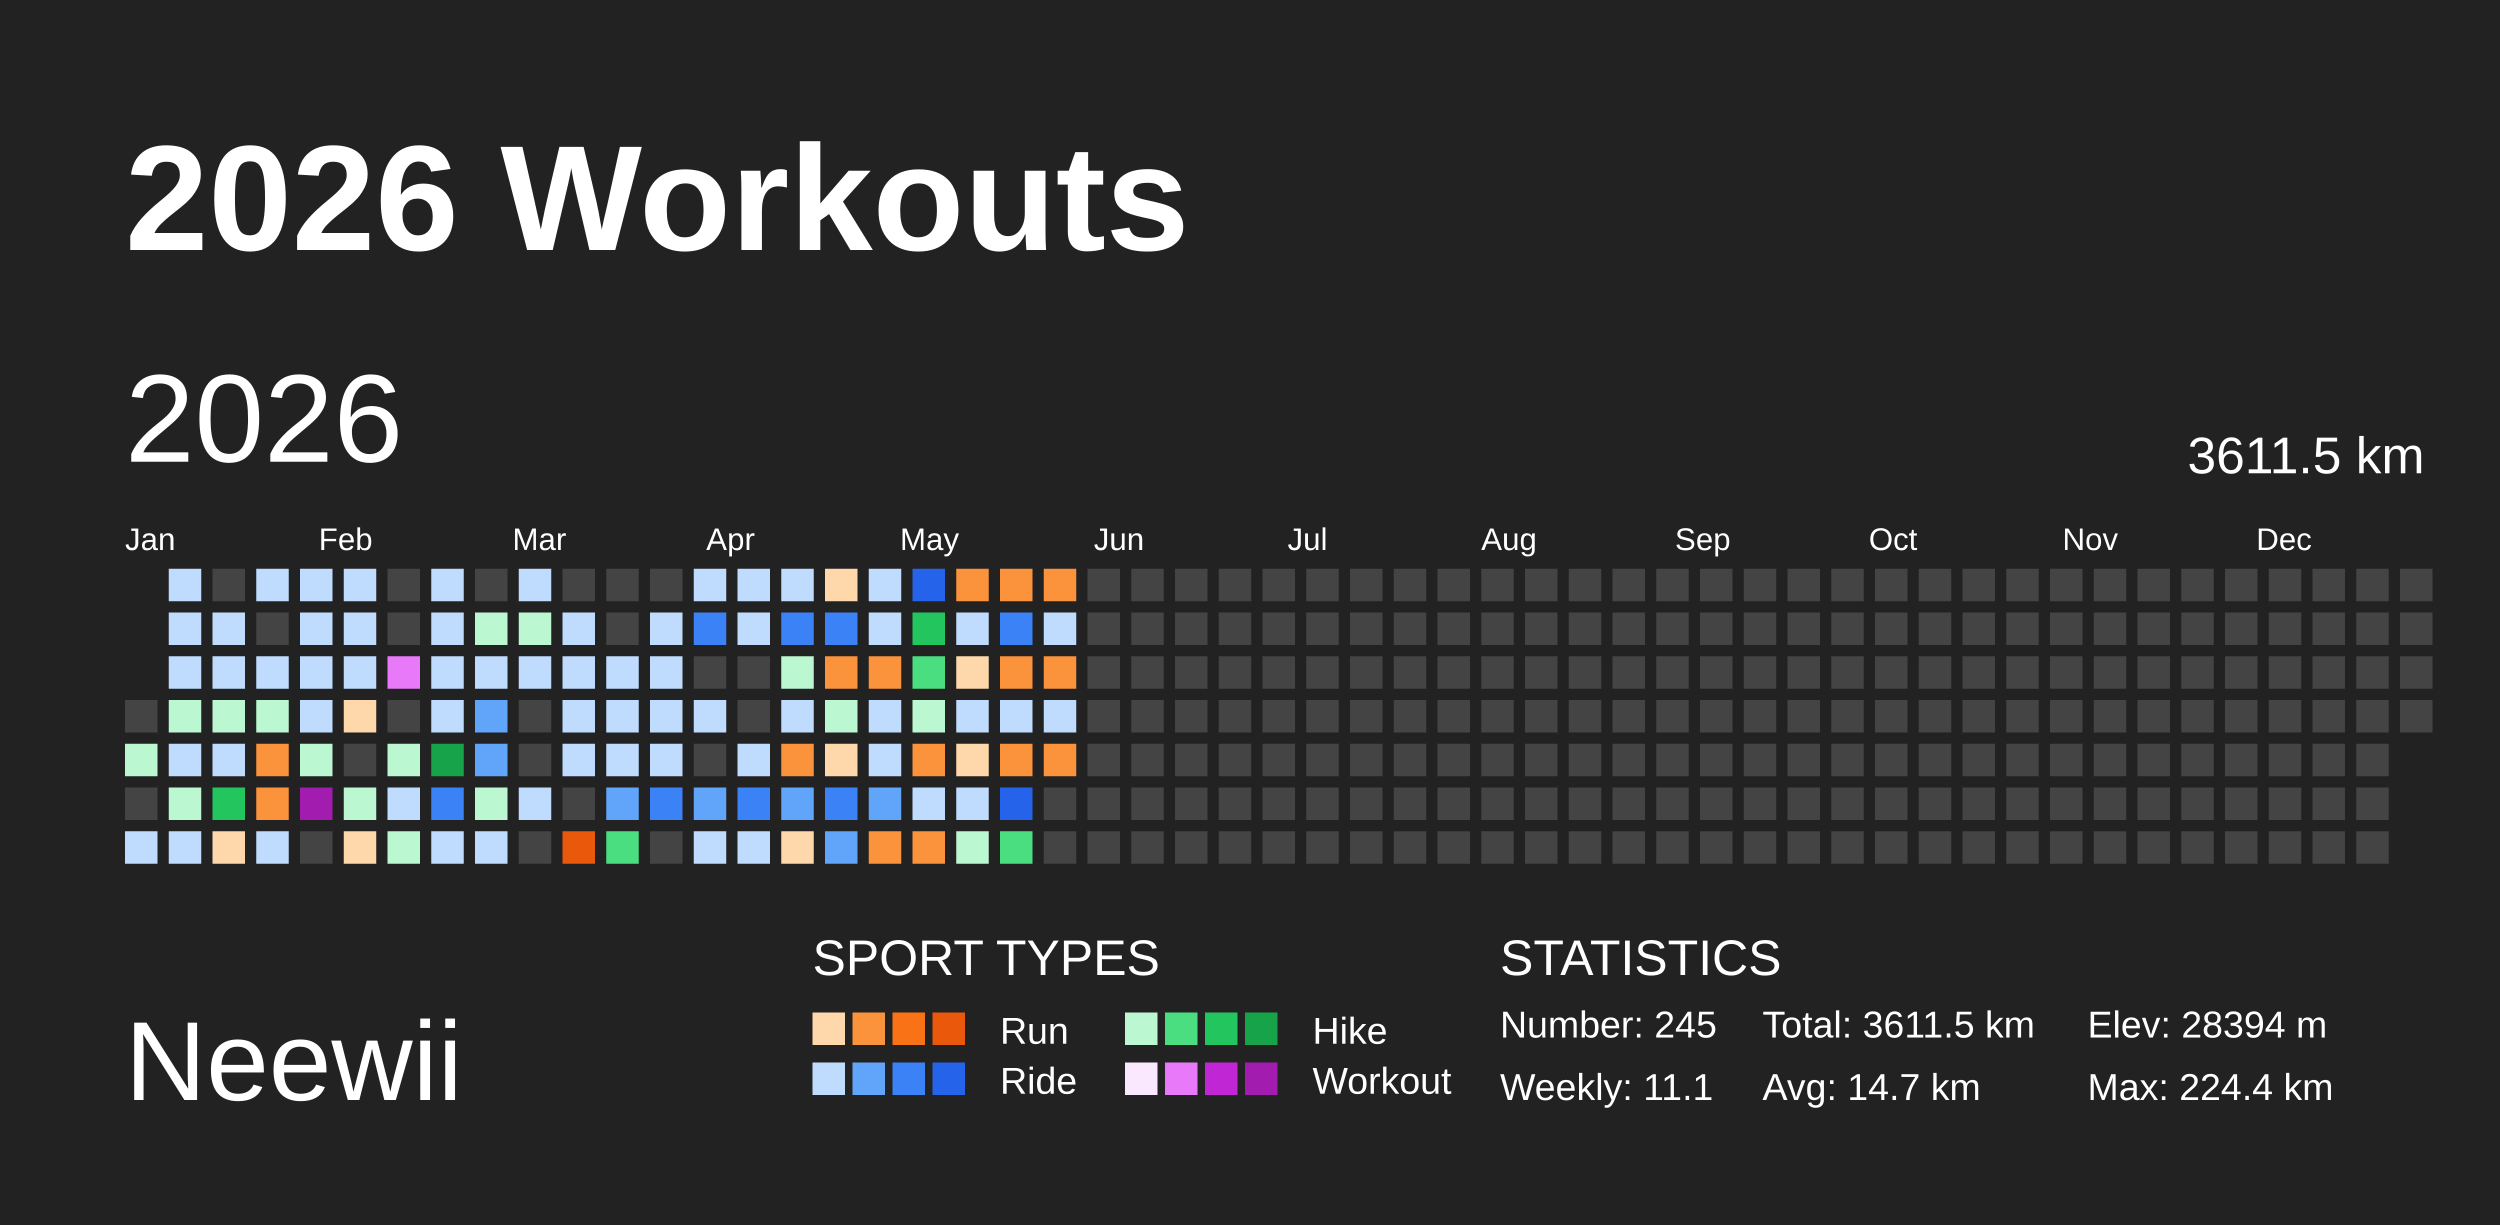
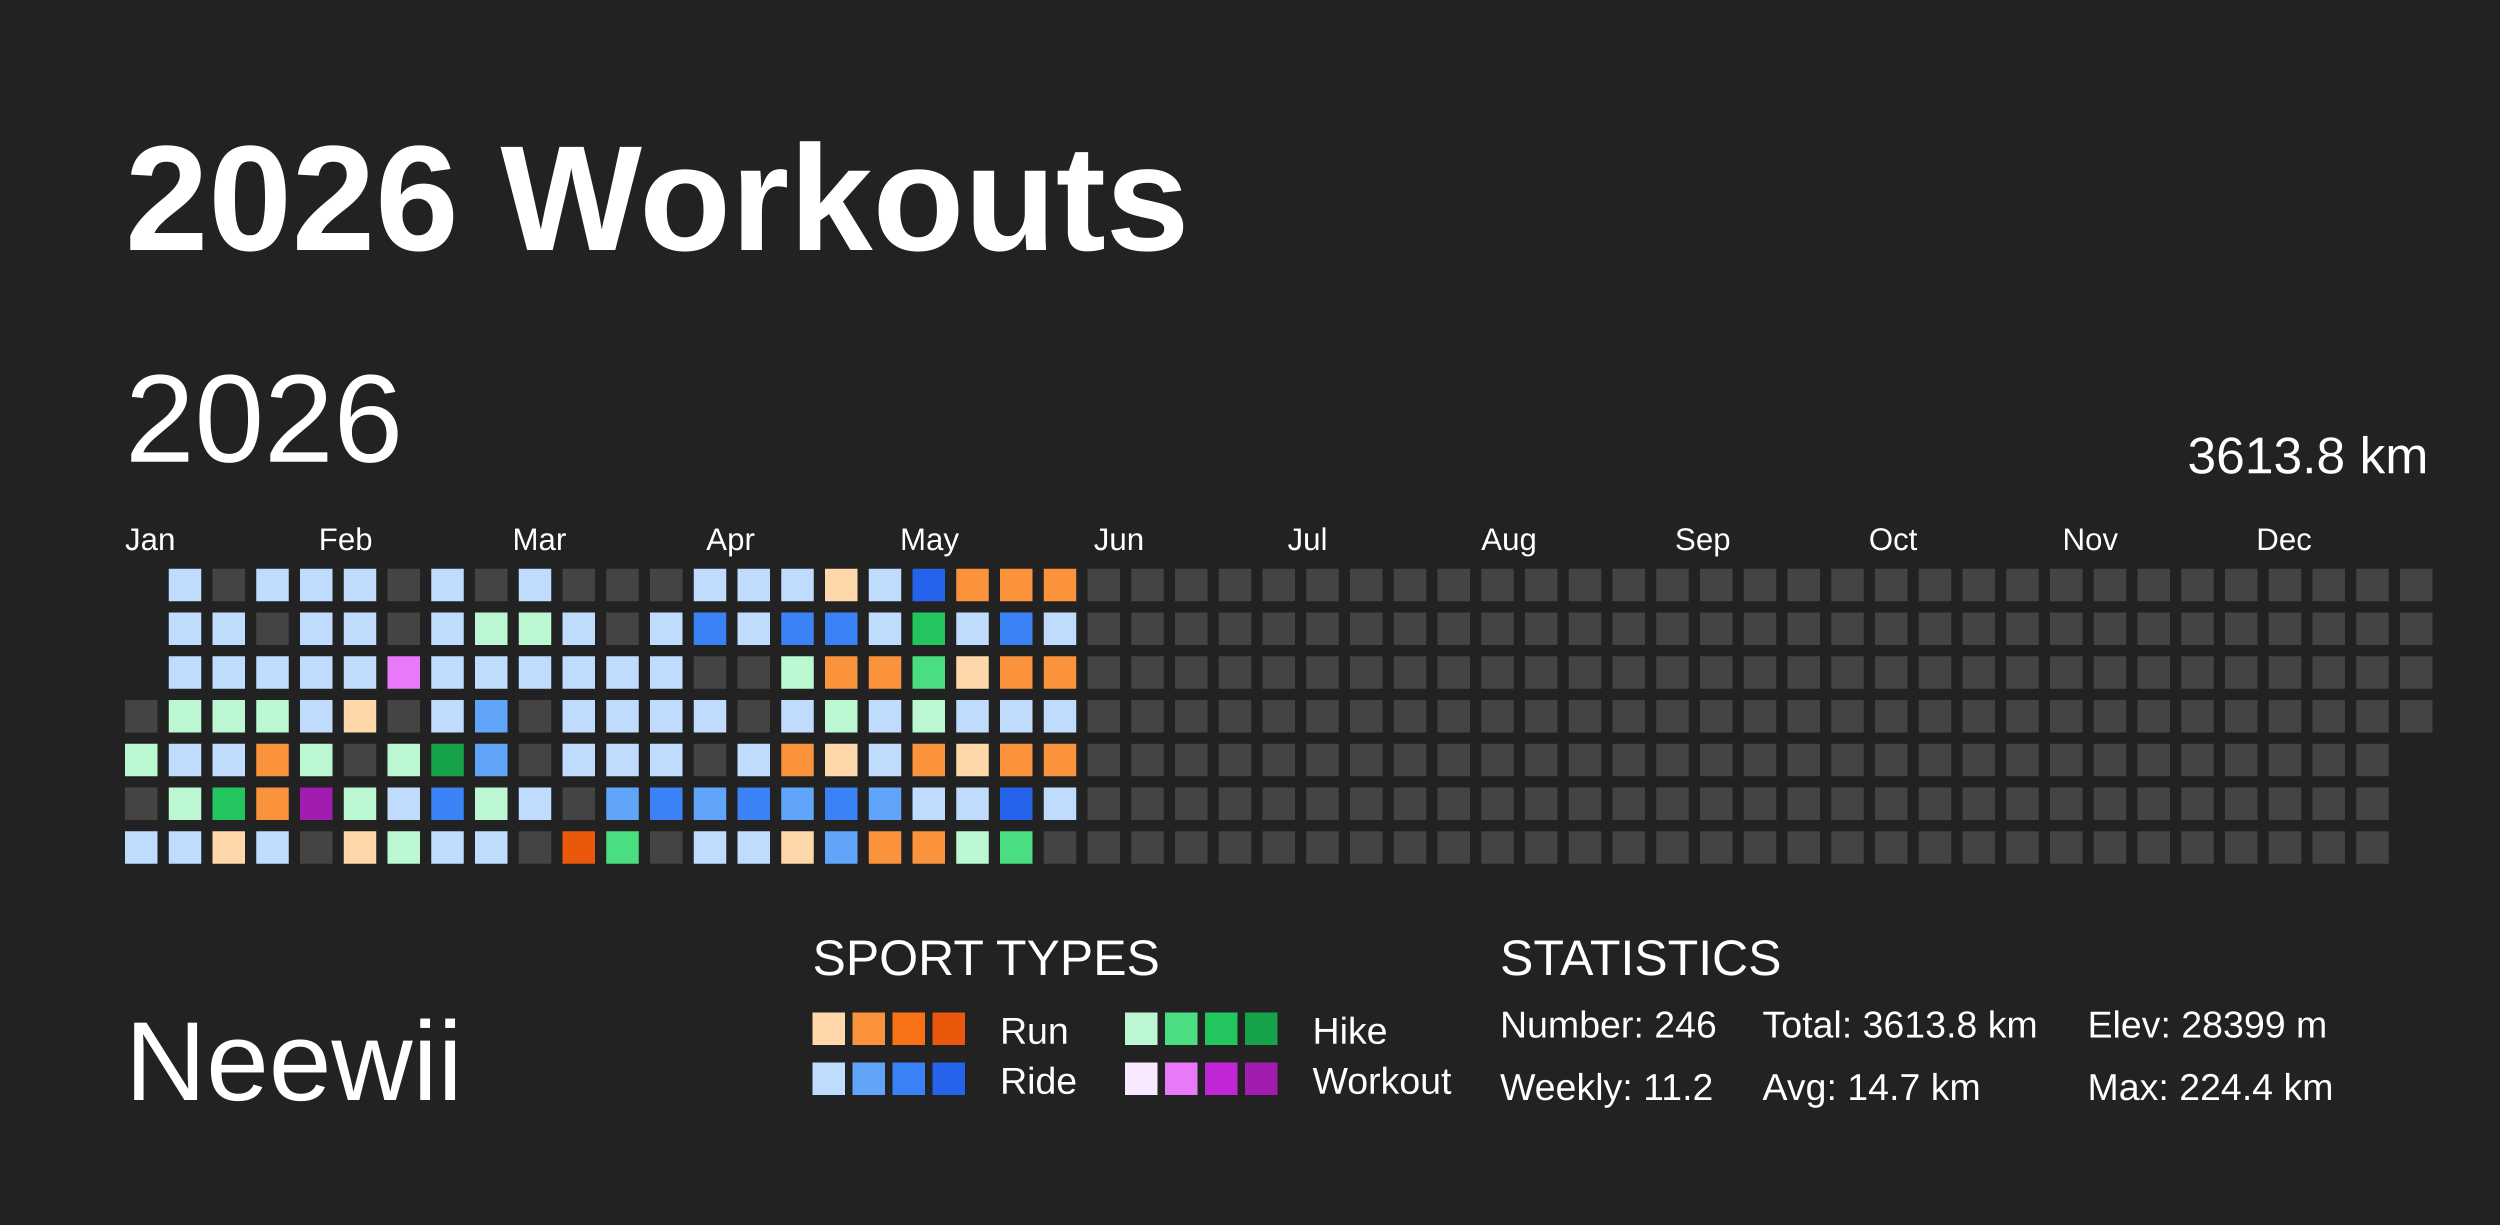
<svg xmlns="http://www.w3.org/2000/svg" baseProfile="full" height="98mm" version="1.1" viewBox="0,0,200,98" width="200mm">
  <defs />
  <rect fill="#222222" height="98" width="200" x="0" y="0" />
  <text fill="#FFFFFF" style="font-size:12px; font-family:Arial; font-weight:bold;" x="10" y="20">2026 Workouts</text>
  <text fill="#FFFFFF" style="font-size:9px; font-family:Arial" x="10" y="88">Neewii</text>
  <text fill="#FFFFFF" style="font-size:4px; font-family:Arial" x="65" y="78">SPORT TYPES</text>
  <rect fill="#fed7aa" height="2.6" width="2.6" x="65.0" y="81" />
  <rect fill="#fb923c" height="2.6" width="2.6" x="68.2" y="81" />
  <rect fill="#f97316" height="2.6" width="2.6" x="71.4" y="81" />
  <rect fill="#ea580c" height="2.6" width="2.6" x="74.6" y="81" />
  <text fill="#FFFFFF" style="font-size:3px; font-family:Arial" x="80" y="83.5">Run</text>
  <rect fill="#bbf7d0" height="2.6" width="2.6" x="90.0" y="81" />
  <rect fill="#4ade80" height="2.6" width="2.6" x="93.2" y="81" />
  <rect fill="#22c55e" height="2.6" width="2.6" x="96.4" y="81" />
  <rect fill="#16a34a" height="2.6" width="2.6" x="99.6" y="81" />
  <text fill="#FFFFFF" style="font-size:3px; font-family:Arial" x="105" y="83.5">Hike</text>
  <rect fill="#bfdbfe" height="2.6" width="2.6" x="65.0" y="85" />
  <rect fill="#60a5fa" height="2.6" width="2.6" x="68.2" y="85" />
  <rect fill="#3b82f6" height="2.6" width="2.6" x="71.4" y="85" />
  <rect fill="#2563eb" height="2.6" width="2.6" x="74.6" y="85" />
  <text fill="#FFFFFF" style="font-size:3px; font-family:Arial" x="80" y="87.5">Ride</text>
  <rect fill="#fae8ff" height="2.6" width="2.6" x="90.0" y="85" />
  <rect fill="#e879f9" height="2.6" width="2.6" x="93.2" y="85" />
  <rect fill="#c026d3" height="2.6" width="2.6" x="96.4" y="85" />
  <rect fill="#a21caf" height="2.6" width="2.6" x="99.6" y="85" />
  <text fill="#FFFFFF" style="font-size:3px; font-family:Arial" x="105" y="87.5">Workout</text>
  <text fill="#FFFFFF" style="font-size:4px; font-family:Arial" x="120" y="78">STATISTICS</text>
-   <text fill="#FFFFFF" style="font-size:3px; font-family:Arial" x="120" y="83">Number: 245</text>
-   <text fill="#FFFFFF" style="font-size:3px; font-family:Arial" x="120" y="88">Weekly: 11.1</text>
-   <text fill="#FFFFFF" style="font-size:3px; font-family:Arial" x="141" y="83">Total: 3611.5 km</text>
+   <text fill="#FFFFFF" style="font-size:3px; font-family:Arial" x="120" y="83">Number: 246</text>
+   <text fill="#FFFFFF" style="font-size:3px; font-family:Arial" x="120" y="88">Weekly: 11.2</text>
+   <text fill="#FFFFFF" style="font-size:3px; font-family:Arial" x="141" y="83">Total: 3613.8 km</text>
  <text fill="#FFFFFF" style="font-size:3px; font-family:Arial" x="141" y="88">Avg: 14.7 km</text>
-   <text fill="#FFFFFF" style="font-size:3px; font-family:Arial" x="167" y="83">Elev: 28394 m</text>
+   <text fill="#FFFFFF" style="font-size:3px; font-family:Arial" x="167" y="83">Elev: 28399 m</text>
  <text fill="#FFFFFF" style="font-size:3px; font-family:Arial" x="167" y="88">Max: 224.4 km</text>
  <text dominant-baseline="hanging" fill="#FFFFFF" style="font-size:10.0px; font-family:Arial;" x="10" y="30">2026</text>
-   <text dominant-baseline="hanging" fill="#FFFFFF" style="font-size:4.125px; font-family:Arial;" x="175" y="35">3611.5 km</text>
+   <text dominant-baseline="hanging" fill="#FFFFFF" style="font-size:4.125px; font-family:Arial;" x="175" y="35">3613.8 km</text>
  <text fill="#FFFFFF" style="font-size:2.5px; font-family:Arial" x="10.0" y="44">Jan</text>
  <text fill="#FFFFFF" style="font-size:2.5px; font-family:Arial" x="25.5" y="44">Feb</text>
  <text fill="#FFFFFF" style="font-size:2.5px; font-family:Arial" x="41.0" y="44">Mar</text>
  <text fill="#FFFFFF" style="font-size:2.5px; font-family:Arial" x="56.5" y="44">Apr</text>
  <text fill="#FFFFFF" style="font-size:2.5px; font-family:Arial" x="72.0" y="44">May</text>
  <text fill="#FFFFFF" style="font-size:2.5px; font-family:Arial" x="87.5" y="44">Jun</text>
  <text fill="#FFFFFF" style="font-size:2.5px; font-family:Arial" x="103.0" y="44">Jul</text>
  <text fill="#FFFFFF" style="font-size:2.5px; font-family:Arial" x="118.5" y="44">Aug</text>
  <text fill="#FFFFFF" style="font-size:2.5px; font-family:Arial" x="134.0" y="44">Sep</text>
  <text fill="#FFFFFF" style="font-size:2.5px; font-family:Arial" x="149.5" y="44">Oct</text>
  <text fill="#FFFFFF" style="font-size:2.5px; font-family:Arial" x="165.0" y="44">Nov</text>
  <text fill="#FFFFFF" style="font-size:2.5px; font-family:Arial" x="180.5" y="44">Dec</text>
  <rect fill="#444444" height="2.6" width="2.6" x="10.0" y="56.0" />
  <rect fill="#bbf7d0" height="2.6" width="2.6" x="10.0" y="59.5" />
  <rect fill="#444444" height="2.6" width="2.6" x="10.0" y="63.0" />
  <rect fill="#bfdbfe" height="2.6" width="2.6" x="10.0" y="66.5" />
  <rect fill="#bfdbfe" height="2.6" width="2.6" x="13.5" y="45.5" />
  <rect fill="#bfdbfe" height="2.6" width="2.6" x="13.5" y="49.0" />
  <rect fill="#bfdbfe" height="2.6" width="2.6" x="13.5" y="52.5" />
  <rect fill="#bbf7d0" height="2.6" width="2.6" x="13.5" y="56.0" />
  <rect fill="#bfdbfe" height="2.6" width="2.6" x="13.5" y="59.5" />
  <rect fill="#bbf7d0" height="2.6" width="2.6" x="13.5" y="63.0" />
  <rect fill="#bfdbfe" height="2.6" width="2.6" x="13.5" y="66.5" />
  <rect fill="#444444" height="2.6" width="2.6" x="17.0" y="45.5" />
  <rect fill="#bfdbfe" height="2.6" width="2.6" x="17.0" y="49.0" />
  <rect fill="#bfdbfe" height="2.6" width="2.6" x="17.0" y="52.5" />
  <rect fill="#bbf7d0" height="2.6" width="2.6" x="17.0" y="56.0" />
  <rect fill="#bfdbfe" height="2.6" width="2.6" x="17.0" y="59.5" />
  <rect fill="#22c55e" height="2.6" width="2.6" x="17.0" y="63.0" />
  <rect fill="#fed7aa" height="2.6" width="2.6" x="17.0" y="66.5" />
  <rect fill="#bfdbfe" height="2.6" width="2.6" x="20.5" y="45.5" />
  <rect fill="#444444" height="2.6" width="2.6" x="20.5" y="49.0" />
  <rect fill="#bfdbfe" height="2.6" width="2.6" x="20.5" y="52.5" />
  <rect fill="#bbf7d0" height="2.6" width="2.6" x="20.5" y="56.0" />
  <rect fill="#fb923c" height="2.6" width="2.6" x="20.5" y="59.5" />
  <rect fill="#fb923c" height="2.6" width="2.6" x="20.5" y="63.0" />
  <rect fill="#bfdbfe" height="2.6" width="2.6" x="20.5" y="66.5" />
  <rect fill="#bfdbfe" height="2.6" width="2.6" x="24.0" y="45.5" />
  <rect fill="#bfdbfe" height="2.6" width="2.6" x="24.0" y="49.0" />
  <rect fill="#bfdbfe" height="2.6" width="2.6" x="24.0" y="52.5" />
  <rect fill="#bfdbfe" height="2.6" width="2.6" x="24.0" y="56.0" />
  <rect fill="#bbf7d0" height="2.6" width="2.6" x="24.0" y="59.5" />
  <rect fill="#a21caf" height="2.6" width="2.6" x="24.0" y="63.0" />
  <rect fill="#444444" height="2.6" width="2.6" x="24.0" y="66.5" />
  <rect fill="#bfdbfe" height="2.6" width="2.6" x="27.5" y="45.5" />
  <rect fill="#bfdbfe" height="2.6" width="2.6" x="27.5" y="49.0" />
  <rect fill="#bfdbfe" height="2.6" width="2.6" x="27.5" y="52.5" />
  <rect fill="#fed7aa" height="2.6" width="2.6" x="27.5" y="56.0" />
  <rect fill="#444444" height="2.6" width="2.6" x="27.5" y="59.5" />
  <rect fill="#bbf7d0" height="2.6" width="2.6" x="27.5" y="63.0" />
  <rect fill="#fed7aa" height="2.6" width="2.6" x="27.5" y="66.5" />
  <rect fill="#444444" height="2.6" width="2.6" x="31.0" y="45.5" />
  <rect fill="#444444" height="2.6" width="2.6" x="31.0" y="49.0" />
  <rect fill="#e879f9" height="2.6" width="2.6" x="31.0" y="52.5" />
  <rect fill="#444444" height="2.6" width="2.6" x="31.0" y="56.0" />
  <rect fill="#bbf7d0" height="2.6" width="2.6" x="31.0" y="59.5" />
  <rect fill="#bfdbfe" height="2.6" width="2.6" x="31.0" y="63.0" />
  <rect fill="#bbf7d0" height="2.6" width="2.6" x="31.0" y="66.5" />
  <rect fill="#bfdbfe" height="2.6" width="2.6" x="34.5" y="45.5" />
  <rect fill="#bfdbfe" height="2.6" width="2.6" x="34.5" y="49.0" />
  <rect fill="#bfdbfe" height="2.6" width="2.6" x="34.5" y="52.5" />
  <rect fill="#bfdbfe" height="2.6" width="2.6" x="34.5" y="56.0" />
  <rect fill="#16a34a" height="2.6" width="2.6" x="34.5" y="59.5" />
  <rect fill="#3b82f6" height="2.6" width="2.6" x="34.5" y="63.0" />
  <rect fill="#bfdbfe" height="2.6" width="2.6" x="34.5" y="66.5" />
  <rect fill="#444444" height="2.6" width="2.6" x="38.0" y="45.5" />
  <rect fill="#bbf7d0" height="2.6" width="2.6" x="38.0" y="49.0" />
  <rect fill="#bfdbfe" height="2.6" width="2.6" x="38.0" y="52.5" />
  <rect fill="#60a5fa" height="2.6" width="2.6" x="38.0" y="56.0" />
  <rect fill="#60a5fa" height="2.6" width="2.6" x="38.0" y="59.5" />
  <rect fill="#bbf7d0" height="2.6" width="2.6" x="38.0" y="63.0" />
  <rect fill="#bfdbfe" height="2.6" width="2.6" x="38.0" y="66.5" />
  <rect fill="#bfdbfe" height="2.6" width="2.6" x="41.5" y="45.5" />
  <rect fill="#bbf7d0" height="2.6" width="2.6" x="41.5" y="49.0" />
  <rect fill="#bfdbfe" height="2.6" width="2.6" x="41.5" y="52.5" />
  <rect fill="#444444" height="2.6" width="2.6" x="41.5" y="56.0" />
  <rect fill="#444444" height="2.6" width="2.6" x="41.5" y="59.5" />
  <rect fill="#bfdbfe" height="2.6" width="2.6" x="41.5" y="63.0" />
  <rect fill="#444444" height="2.6" width="2.6" x="41.5" y="66.5" />
  <rect fill="#444444" height="2.6" width="2.6" x="45.0" y="45.5" />
  <rect fill="#bfdbfe" height="2.6" width="2.6" x="45.0" y="49.0" />
  <rect fill="#bfdbfe" height="2.6" width="2.6" x="45.0" y="52.5" />
  <rect fill="#bfdbfe" height="2.6" width="2.6" x="45.0" y="56.0" />
  <rect fill="#bfdbfe" height="2.6" width="2.6" x="45.0" y="59.5" />
  <rect fill="#444444" height="2.6" width="2.6" x="45.0" y="63.0" />
  <rect fill="#ea580c" height="2.6" width="2.6" x="45.0" y="66.5" />
  <rect fill="#444444" height="2.6" width="2.6" x="48.5" y="45.5" />
  <rect fill="#444444" height="2.6" width="2.6" x="48.5" y="49.0" />
  <rect fill="#bfdbfe" height="2.6" width="2.6" x="48.5" y="52.5" />
  <rect fill="#bfdbfe" height="2.6" width="2.6" x="48.5" y="56.0" />
  <rect fill="#bfdbfe" height="2.6" width="2.6" x="48.5" y="59.5" />
  <rect fill="#60a5fa" height="2.6" width="2.6" x="48.5" y="63.0" />
  <rect fill="#4ade80" height="2.6" width="2.6" x="48.5" y="66.5" />
  <rect fill="#444444" height="2.6" width="2.6" x="52.0" y="45.5" />
  <rect fill="#bfdbfe" height="2.6" width="2.6" x="52.0" y="49.0" />
  <rect fill="#bfdbfe" height="2.6" width="2.6" x="52.0" y="52.5" />
  <rect fill="#bfdbfe" height="2.6" width="2.6" x="52.0" y="56.0" />
  <rect fill="#bfdbfe" height="2.6" width="2.6" x="52.0" y="59.5" />
  <rect fill="#3b82f6" height="2.6" width="2.6" x="52.0" y="63.0" />
  <rect fill="#444444" height="2.6" width="2.6" x="52.0" y="66.5" />
  <rect fill="#bfdbfe" height="2.6" width="2.6" x="55.5" y="45.5" />
  <rect fill="#3b82f6" height="2.6" width="2.6" x="55.5" y="49.0" />
  <rect fill="#444444" height="2.6" width="2.6" x="55.5" y="52.5" />
  <rect fill="#bfdbfe" height="2.6" width="2.6" x="55.5" y="56.0" />
  <rect fill="#444444" height="2.6" width="2.6" x="55.5" y="59.5" />
  <rect fill="#60a5fa" height="2.6" width="2.6" x="55.5" y="63.0" />
  <rect fill="#bfdbfe" height="2.6" width="2.6" x="55.5" y="66.5" />
  <rect fill="#bfdbfe" height="2.6" width="2.6" x="59.0" y="45.5" />
  <rect fill="#bfdbfe" height="2.6" width="2.6" x="59.0" y="49.0" />
  <rect fill="#444444" height="2.6" width="2.6" x="59.0" y="52.5" />
  <rect fill="#444444" height="2.6" width="2.6" x="59.0" y="56.0" />
  <rect fill="#bfdbfe" height="2.6" width="2.6" x="59.0" y="59.5" />
  <rect fill="#3b82f6" height="2.6" width="2.6" x="59.0" y="63.0" />
  <rect fill="#bfdbfe" height="2.6" width="2.6" x="59.0" y="66.5" />
  <rect fill="#bfdbfe" height="2.6" width="2.6" x="62.5" y="45.5" />
  <rect fill="#3b82f6" height="2.6" width="2.6" x="62.5" y="49.0" />
  <rect fill="#bbf7d0" height="2.6" width="2.6" x="62.5" y="52.5" />
  <rect fill="#bfdbfe" height="2.6" width="2.6" x="62.5" y="56.0" />
  <rect fill="#fb923c" height="2.6" width="2.6" x="62.5" y="59.5" />
  <rect fill="#60a5fa" height="2.6" width="2.6" x="62.5" y="63.0" />
  <rect fill="#fed7aa" height="2.6" width="2.6" x="62.5" y="66.5" />
  <rect fill="#fed7aa" height="2.6" width="2.6" x="66.0" y="45.5" />
  <rect fill="#3b82f6" height="2.6" width="2.6" x="66.0" y="49.0" />
  <rect fill="#fb923c" height="2.6" width="2.6" x="66.0" y="52.5" />
  <rect fill="#bbf7d0" height="2.6" width="2.6" x="66.0" y="56.0" />
  <rect fill="#fed7aa" height="2.6" width="2.6" x="66.0" y="59.5" />
  <rect fill="#3b82f6" height="2.6" width="2.6" x="66.0" y="63.0" />
  <rect fill="#60a5fa" height="2.6" width="2.6" x="66.0" y="66.5" />
  <rect fill="#bfdbfe" height="2.6" width="2.6" x="69.5" y="45.5" />
  <rect fill="#bfdbfe" height="2.6" width="2.6" x="69.5" y="49.0" />
  <rect fill="#fb923c" height="2.6" width="2.6" x="69.5" y="52.5" />
  <rect fill="#bfdbfe" height="2.6" width="2.6" x="69.5" y="56.0" />
  <rect fill="#bfdbfe" height="2.6" width="2.6" x="69.5" y="59.5" />
  <rect fill="#60a5fa" height="2.6" width="2.6" x="69.5" y="63.0" />
  <rect fill="#fb923c" height="2.6" width="2.6" x="69.5" y="66.5" />
  <rect fill="#2563eb" height="2.6" width="2.6" x="73.0" y="45.5" />
  <rect fill="#22c55e" height="2.6" width="2.6" x="73.0" y="49.0" />
  <rect fill="#4ade80" height="2.6" width="2.6" x="73.0" y="52.5" />
  <rect fill="#bbf7d0" height="2.6" width="2.6" x="73.0" y="56.0" />
  <rect fill="#fb923c" height="2.6" width="2.6" x="73.0" y="59.5" />
  <rect fill="#bfdbfe" height="2.6" width="2.6" x="73.0" y="63.0" />
  <rect fill="#fb923c" height="2.6" width="2.6" x="73.0" y="66.5" />
  <rect fill="#fb923c" height="2.6" width="2.6" x="76.5" y="45.5" />
  <rect fill="#bfdbfe" height="2.6" width="2.6" x="76.5" y="49.0" />
  <rect fill="#fed7aa" height="2.6" width="2.6" x="76.5" y="52.5" />
  <rect fill="#bfdbfe" height="2.6" width="2.6" x="76.5" y="56.0" />
  <rect fill="#fed7aa" height="2.6" width="2.6" x="76.5" y="59.5" />
  <rect fill="#bfdbfe" height="2.6" width="2.6" x="76.5" y="63.0" />
  <rect fill="#bbf7d0" height="2.6" width="2.6" x="76.5" y="66.5" />
  <rect fill="#fb923c" height="2.6" width="2.6" x="80.0" y="45.5" />
  <rect fill="#3b82f6" height="2.6" width="2.6" x="80.0" y="49.0" />
  <rect fill="#fb923c" height="2.6" width="2.6" x="80.0" y="52.5" />
  <rect fill="#bfdbfe" height="2.6" width="2.6" x="80.0" y="56.0" />
  <rect fill="#fb923c" height="2.6" width="2.6" x="80.0" y="59.5" />
  <rect fill="#2563eb" height="2.6" width="2.6" x="80.0" y="63.0" />
  <rect fill="#4ade80" height="2.6" width="2.6" x="80.0" y="66.5" />
  <rect fill="#fb923c" height="2.6" width="2.6" x="83.5" y="45.5" />
  <rect fill="#bfdbfe" height="2.6" width="2.6" x="83.5" y="49.0" />
  <rect fill="#fb923c" height="2.6" width="2.6" x="83.5" y="52.5" />
  <rect fill="#bfdbfe" height="2.6" width="2.6" x="83.5" y="56.0" />
  <rect fill="#fb923c" height="2.6" width="2.6" x="83.5" y="59.5" />
-   <rect fill="#444444" height="2.6" width="2.6" x="83.5" y="63.0" />
+   <rect fill="#bfdbfe" height="2.6" width="2.6" x="83.5" y="63.0" />
  <rect fill="#444444" height="2.6" width="2.6" x="83.5" y="66.5" />
  <rect fill="#444444" height="2.6" width="2.6" x="87.0" y="45.5" />
  <rect fill="#444444" height="2.6" width="2.6" x="87.0" y="49.0" />
  <rect fill="#444444" height="2.6" width="2.6" x="87.0" y="52.5" />
  <rect fill="#444444" height="2.6" width="2.6" x="87.0" y="56.0" />
  <rect fill="#444444" height="2.6" width="2.6" x="87.0" y="59.5" />
  <rect fill="#444444" height="2.6" width="2.6" x="87.0" y="63.0" />
  <rect fill="#444444" height="2.6" width="2.6" x="87.0" y="66.5" />
  <rect fill="#444444" height="2.6" width="2.6" x="90.5" y="45.5" />
  <rect fill="#444444" height="2.6" width="2.6" x="90.5" y="49.0" />
  <rect fill="#444444" height="2.6" width="2.6" x="90.5" y="52.5" />
  <rect fill="#444444" height="2.6" width="2.6" x="90.5" y="56.0" />
  <rect fill="#444444" height="2.6" width="2.6" x="90.5" y="59.5" />
  <rect fill="#444444" height="2.6" width="2.6" x="90.5" y="63.0" />
  <rect fill="#444444" height="2.6" width="2.6" x="90.5" y="66.5" />
  <rect fill="#444444" height="2.6" width="2.6" x="94.0" y="45.5" />
  <rect fill="#444444" height="2.6" width="2.6" x="94.0" y="49.0" />
  <rect fill="#444444" height="2.6" width="2.6" x="94.0" y="52.5" />
  <rect fill="#444444" height="2.6" width="2.6" x="94.0" y="56.0" />
  <rect fill="#444444" height="2.6" width="2.6" x="94.0" y="59.5" />
  <rect fill="#444444" height="2.6" width="2.6" x="94.0" y="63.0" />
  <rect fill="#444444" height="2.6" width="2.6" x="94.0" y="66.5" />
  <rect fill="#444444" height="2.6" width="2.6" x="97.5" y="45.5" />
  <rect fill="#444444" height="2.6" width="2.6" x="97.5" y="49.0" />
  <rect fill="#444444" height="2.6" width="2.6" x="97.5" y="52.5" />
  <rect fill="#444444" height="2.6" width="2.6" x="97.5" y="56.0" />
  <rect fill="#444444" height="2.6" width="2.6" x="97.5" y="59.5" />
  <rect fill="#444444" height="2.6" width="2.6" x="97.5" y="63.0" />
  <rect fill="#444444" height="2.6" width="2.6" x="97.5" y="66.5" />
  <rect fill="#444444" height="2.6" width="2.6" x="101.0" y="45.5" />
  <rect fill="#444444" height="2.6" width="2.6" x="101.0" y="49.0" />
  <rect fill="#444444" height="2.6" width="2.6" x="101.0" y="52.5" />
  <rect fill="#444444" height="2.6" width="2.6" x="101.0" y="56.0" />
  <rect fill="#444444" height="2.6" width="2.6" x="101.0" y="59.5" />
  <rect fill="#444444" height="2.6" width="2.6" x="101.0" y="63.0" />
  <rect fill="#444444" height="2.6" width="2.6" x="101.0" y="66.5" />
  <rect fill="#444444" height="2.6" width="2.6" x="104.5" y="45.5" />
  <rect fill="#444444" height="2.6" width="2.6" x="104.5" y="49.0" />
  <rect fill="#444444" height="2.6" width="2.6" x="104.5" y="52.5" />
  <rect fill="#444444" height="2.6" width="2.6" x="104.5" y="56.0" />
  <rect fill="#444444" height="2.6" width="2.6" x="104.5" y="59.5" />
  <rect fill="#444444" height="2.6" width="2.6" x="104.5" y="63.0" />
  <rect fill="#444444" height="2.6" width="2.6" x="104.5" y="66.5" />
  <rect fill="#444444" height="2.6" width="2.6" x="108.0" y="45.5" />
  <rect fill="#444444" height="2.6" width="2.6" x="108.0" y="49.0" />
  <rect fill="#444444" height="2.6" width="2.6" x="108.0" y="52.5" />
  <rect fill="#444444" height="2.6" width="2.6" x="108.0" y="56.0" />
  <rect fill="#444444" height="2.6" width="2.6" x="108.0" y="59.5" />
  <rect fill="#444444" height="2.6" width="2.6" x="108.0" y="63.0" />
  <rect fill="#444444" height="2.6" width="2.6" x="108.0" y="66.5" />
  <rect fill="#444444" height="2.6" width="2.6" x="111.5" y="45.5" />
  <rect fill="#444444" height="2.6" width="2.6" x="111.5" y="49.0" />
  <rect fill="#444444" height="2.6" width="2.6" x="111.5" y="52.5" />
  <rect fill="#444444" height="2.6" width="2.6" x="111.5" y="56.0" />
  <rect fill="#444444" height="2.6" width="2.6" x="111.5" y="59.5" />
  <rect fill="#444444" height="2.6" width="2.6" x="111.5" y="63.0" />
  <rect fill="#444444" height="2.6" width="2.6" x="111.5" y="66.5" />
  <rect fill="#444444" height="2.6" width="2.6" x="115.0" y="45.5" />
  <rect fill="#444444" height="2.6" width="2.6" x="115.0" y="49.0" />
  <rect fill="#444444" height="2.6" width="2.6" x="115.0" y="52.5" />
  <rect fill="#444444" height="2.6" width="2.6" x="115.0" y="56.0" />
  <rect fill="#444444" height="2.6" width="2.6" x="115.0" y="59.5" />
  <rect fill="#444444" height="2.6" width="2.6" x="115.0" y="63.0" />
  <rect fill="#444444" height="2.6" width="2.6" x="115.0" y="66.5" />
  <rect fill="#444444" height="2.6" width="2.6" x="118.5" y="45.5" />
  <rect fill="#444444" height="2.6" width="2.6" x="118.5" y="49.0" />
  <rect fill="#444444" height="2.6" width="2.6" x="118.5" y="52.5" />
  <rect fill="#444444" height="2.6" width="2.6" x="118.5" y="56.0" />
  <rect fill="#444444" height="2.6" width="2.6" x="118.5" y="59.5" />
  <rect fill="#444444" height="2.6" width="2.6" x="118.5" y="63.0" />
  <rect fill="#444444" height="2.6" width="2.6" x="118.5" y="66.5" />
  <rect fill="#444444" height="2.6" width="2.6" x="122.0" y="45.5" />
  <rect fill="#444444" height="2.6" width="2.6" x="122.0" y="49.0" />
  <rect fill="#444444" height="2.6" width="2.6" x="122.0" y="52.5" />
  <rect fill="#444444" height="2.6" width="2.6" x="122.0" y="56.0" />
  <rect fill="#444444" height="2.6" width="2.6" x="122.0" y="59.5" />
  <rect fill="#444444" height="2.6" width="2.6" x="122.0" y="63.0" />
  <rect fill="#444444" height="2.6" width="2.6" x="122.0" y="66.5" />
  <rect fill="#444444" height="2.6" width="2.6" x="125.5" y="45.5" />
  <rect fill="#444444" height="2.6" width="2.6" x="125.5" y="49.0" />
  <rect fill="#444444" height="2.6" width="2.6" x="125.5" y="52.5" />
  <rect fill="#444444" height="2.6" width="2.6" x="125.5" y="56.0" />
  <rect fill="#444444" height="2.6" width="2.6" x="125.5" y="59.5" />
  <rect fill="#444444" height="2.6" width="2.6" x="125.5" y="63.0" />
  <rect fill="#444444" height="2.6" width="2.6" x="125.5" y="66.5" />
  <rect fill="#444444" height="2.6" width="2.6" x="129.0" y="45.5" />
  <rect fill="#444444" height="2.6" width="2.6" x="129.0" y="49.0" />
  <rect fill="#444444" height="2.6" width="2.6" x="129.0" y="52.5" />
  <rect fill="#444444" height="2.6" width="2.6" x="129.0" y="56.0" />
  <rect fill="#444444" height="2.6" width="2.6" x="129.0" y="59.5" />
  <rect fill="#444444" height="2.6" width="2.6" x="129.0" y="63.0" />
  <rect fill="#444444" height="2.6" width="2.6" x="129.0" y="66.5" />
  <rect fill="#444444" height="2.6" width="2.6" x="132.5" y="45.5" />
  <rect fill="#444444" height="2.6" width="2.6" x="132.5" y="49.0" />
  <rect fill="#444444" height="2.6" width="2.6" x="132.5" y="52.5" />
  <rect fill="#444444" height="2.6" width="2.6" x="132.5" y="56.0" />
  <rect fill="#444444" height="2.6" width="2.6" x="132.5" y="59.5" />
  <rect fill="#444444" height="2.6" width="2.6" x="132.5" y="63.0" />
  <rect fill="#444444" height="2.6" width="2.6" x="132.5" y="66.5" />
  <rect fill="#444444" height="2.6" width="2.6" x="136.0" y="45.5" />
  <rect fill="#444444" height="2.6" width="2.6" x="136.0" y="49.0" />
  <rect fill="#444444" height="2.6" width="2.6" x="136.0" y="52.5" />
  <rect fill="#444444" height="2.6" width="2.6" x="136.0" y="56.0" />
  <rect fill="#444444" height="2.6" width="2.6" x="136.0" y="59.5" />
  <rect fill="#444444" height="2.6" width="2.6" x="136.0" y="63.0" />
  <rect fill="#444444" height="2.6" width="2.6" x="136.0" y="66.5" />
  <rect fill="#444444" height="2.6" width="2.6" x="139.5" y="45.5" />
  <rect fill="#444444" height="2.6" width="2.6" x="139.5" y="49.0" />
  <rect fill="#444444" height="2.6" width="2.6" x="139.5" y="52.5" />
  <rect fill="#444444" height="2.6" width="2.6" x="139.5" y="56.0" />
  <rect fill="#444444" height="2.6" width="2.6" x="139.5" y="59.5" />
  <rect fill="#444444" height="2.6" width="2.6" x="139.5" y="63.0" />
  <rect fill="#444444" height="2.6" width="2.6" x="139.5" y="66.5" />
  <rect fill="#444444" height="2.6" width="2.6" x="143.0" y="45.5" />
  <rect fill="#444444" height="2.6" width="2.6" x="143.0" y="49.0" />
  <rect fill="#444444" height="2.6" width="2.6" x="143.0" y="52.5" />
  <rect fill="#444444" height="2.6" width="2.6" x="143.0" y="56.0" />
  <rect fill="#444444" height="2.6" width="2.6" x="143.0" y="59.5" />
  <rect fill="#444444" height="2.6" width="2.6" x="143.0" y="63.0" />
  <rect fill="#444444" height="2.6" width="2.6" x="143.0" y="66.5" />
  <rect fill="#444444" height="2.6" width="2.6" x="146.5" y="45.5" />
  <rect fill="#444444" height="2.6" width="2.6" x="146.5" y="49.0" />
  <rect fill="#444444" height="2.6" width="2.6" x="146.5" y="52.5" />
  <rect fill="#444444" height="2.6" width="2.6" x="146.5" y="56.0" />
  <rect fill="#444444" height="2.6" width="2.6" x="146.5" y="59.5" />
  <rect fill="#444444" height="2.6" width="2.6" x="146.5" y="63.0" />
  <rect fill="#444444" height="2.6" width="2.6" x="146.5" y="66.5" />
  <rect fill="#444444" height="2.6" width="2.6" x="150.0" y="45.5" />
  <rect fill="#444444" height="2.6" width="2.6" x="150.0" y="49.0" />
  <rect fill="#444444" height="2.6" width="2.6" x="150.0" y="52.5" />
  <rect fill="#444444" height="2.6" width="2.6" x="150.0" y="56.0" />
  <rect fill="#444444" height="2.6" width="2.6" x="150.0" y="59.5" />
  <rect fill="#444444" height="2.6" width="2.6" x="150.0" y="63.0" />
  <rect fill="#444444" height="2.6" width="2.6" x="150.0" y="66.5" />
  <rect fill="#444444" height="2.6" width="2.6" x="153.5" y="45.5" />
  <rect fill="#444444" height="2.6" width="2.6" x="153.5" y="49.0" />
  <rect fill="#444444" height="2.6" width="2.6" x="153.5" y="52.5" />
  <rect fill="#444444" height="2.6" width="2.6" x="153.5" y="56.0" />
  <rect fill="#444444" height="2.6" width="2.6" x="153.5" y="59.5" />
  <rect fill="#444444" height="2.6" width="2.6" x="153.5" y="63.0" />
  <rect fill="#444444" height="2.6" width="2.6" x="153.5" y="66.5" />
  <rect fill="#444444" height="2.6" width="2.6" x="157.0" y="45.5" />
  <rect fill="#444444" height="2.6" width="2.6" x="157.0" y="49.0" />
  <rect fill="#444444" height="2.6" width="2.6" x="157.0" y="52.5" />
  <rect fill="#444444" height="2.6" width="2.6" x="157.0" y="56.0" />
  <rect fill="#444444" height="2.6" width="2.6" x="157.0" y="59.5" />
  <rect fill="#444444" height="2.6" width="2.6" x="157.0" y="63.0" />
  <rect fill="#444444" height="2.6" width="2.6" x="157.0" y="66.5" />
  <rect fill="#444444" height="2.6" width="2.6" x="160.5" y="45.5" />
  <rect fill="#444444" height="2.6" width="2.6" x="160.5" y="49.0" />
  <rect fill="#444444" height="2.6" width="2.6" x="160.5" y="52.5" />
  <rect fill="#444444" height="2.6" width="2.6" x="160.5" y="56.0" />
  <rect fill="#444444" height="2.6" width="2.6" x="160.5" y="59.5" />
  <rect fill="#444444" height="2.6" width="2.6" x="160.5" y="63.0" />
  <rect fill="#444444" height="2.6" width="2.6" x="160.5" y="66.5" />
  <rect fill="#444444" height="2.6" width="2.6" x="164.0" y="45.5" />
  <rect fill="#444444" height="2.6" width="2.6" x="164.0" y="49.0" />
  <rect fill="#444444" height="2.6" width="2.6" x="164.0" y="52.5" />
  <rect fill="#444444" height="2.6" width="2.6" x="164.0" y="56.0" />
  <rect fill="#444444" height="2.6" width="2.6" x="164.0" y="59.5" />
  <rect fill="#444444" height="2.6" width="2.6" x="164.0" y="63.0" />
  <rect fill="#444444" height="2.6" width="2.6" x="164.0" y="66.5" />
  <rect fill="#444444" height="2.6" width="2.6" x="167.5" y="45.5" />
  <rect fill="#444444" height="2.6" width="2.6" x="167.5" y="49.0" />
  <rect fill="#444444" height="2.6" width="2.6" x="167.5" y="52.5" />
  <rect fill="#444444" height="2.6" width="2.6" x="167.5" y="56.0" />
  <rect fill="#444444" height="2.6" width="2.6" x="167.5" y="59.5" />
  <rect fill="#444444" height="2.6" width="2.6" x="167.5" y="63.0" />
  <rect fill="#444444" height="2.6" width="2.6" x="167.5" y="66.5" />
  <rect fill="#444444" height="2.6" width="2.6" x="171.0" y="45.5" />
  <rect fill="#444444" height="2.6" width="2.6" x="171.0" y="49.0" />
  <rect fill="#444444" height="2.6" width="2.6" x="171.0" y="52.5" />
  <rect fill="#444444" height="2.6" width="2.6" x="171.0" y="56.0" />
  <rect fill="#444444" height="2.6" width="2.6" x="171.0" y="59.5" />
  <rect fill="#444444" height="2.6" width="2.6" x="171.0" y="63.0" />
  <rect fill="#444444" height="2.6" width="2.6" x="171.0" y="66.5" />
  <rect fill="#444444" height="2.6" width="2.6" x="174.5" y="45.5" />
  <rect fill="#444444" height="2.6" width="2.6" x="174.5" y="49.0" />
  <rect fill="#444444" height="2.6" width="2.6" x="174.5" y="52.5" />
  <rect fill="#444444" height="2.6" width="2.6" x="174.5" y="56.0" />
  <rect fill="#444444" height="2.6" width="2.6" x="174.5" y="59.5" />
  <rect fill="#444444" height="2.6" width="2.6" x="174.5" y="63.0" />
  <rect fill="#444444" height="2.6" width="2.6" x="174.5" y="66.5" />
  <rect fill="#444444" height="2.6" width="2.6" x="178.0" y="45.5" />
  <rect fill="#444444" height="2.6" width="2.6" x="178.0" y="49.0" />
  <rect fill="#444444" height="2.6" width="2.6" x="178.0" y="52.5" />
  <rect fill="#444444" height="2.6" width="2.6" x="178.0" y="56.0" />
  <rect fill="#444444" height="2.6" width="2.6" x="178.0" y="59.5" />
  <rect fill="#444444" height="2.6" width="2.6" x="178.0" y="63.0" />
  <rect fill="#444444" height="2.6" width="2.6" x="178.0" y="66.5" />
  <rect fill="#444444" height="2.6" width="2.6" x="181.5" y="45.5" />
  <rect fill="#444444" height="2.6" width="2.6" x="181.5" y="49.0" />
  <rect fill="#444444" height="2.6" width="2.6" x="181.5" y="52.5" />
  <rect fill="#444444" height="2.6" width="2.6" x="181.5" y="56.0" />
  <rect fill="#444444" height="2.6" width="2.6" x="181.5" y="59.5" />
  <rect fill="#444444" height="2.6" width="2.6" x="181.5" y="63.0" />
  <rect fill="#444444" height="2.6" width="2.6" x="181.5" y="66.5" />
  <rect fill="#444444" height="2.6" width="2.6" x="185.0" y="45.5" />
  <rect fill="#444444" height="2.6" width="2.6" x="185.0" y="49.0" />
  <rect fill="#444444" height="2.6" width="2.6" x="185.0" y="52.5" />
  <rect fill="#444444" height="2.6" width="2.6" x="185.0" y="56.0" />
  <rect fill="#444444" height="2.6" width="2.6" x="185.0" y="59.5" />
  <rect fill="#444444" height="2.6" width="2.6" x="185.0" y="63.0" />
  <rect fill="#444444" height="2.6" width="2.6" x="185.0" y="66.5" />
  <rect fill="#444444" height="2.6" width="2.6" x="188.5" y="45.5" />
  <rect fill="#444444" height="2.6" width="2.6" x="188.5" y="49.0" />
  <rect fill="#444444" height="2.6" width="2.6" x="188.5" y="52.5" />
  <rect fill="#444444" height="2.6" width="2.6" x="188.5" y="56.0" />
  <rect fill="#444444" height="2.6" width="2.6" x="188.5" y="59.5" />
  <rect fill="#444444" height="2.6" width="2.6" x="188.5" y="63.0" />
  <rect fill="#444444" height="2.6" width="2.6" x="188.5" y="66.5" />
  <rect fill="#444444" height="2.6" width="2.6" x="192.0" y="45.5" />
  <rect fill="#444444" height="2.6" width="2.6" x="192.0" y="49.0" />
  <rect fill="#444444" height="2.6" width="2.6" x="192.0" y="52.5" />
  <rect fill="#444444" height="2.6" width="2.6" x="192.0" y="56.0" />
</svg>
